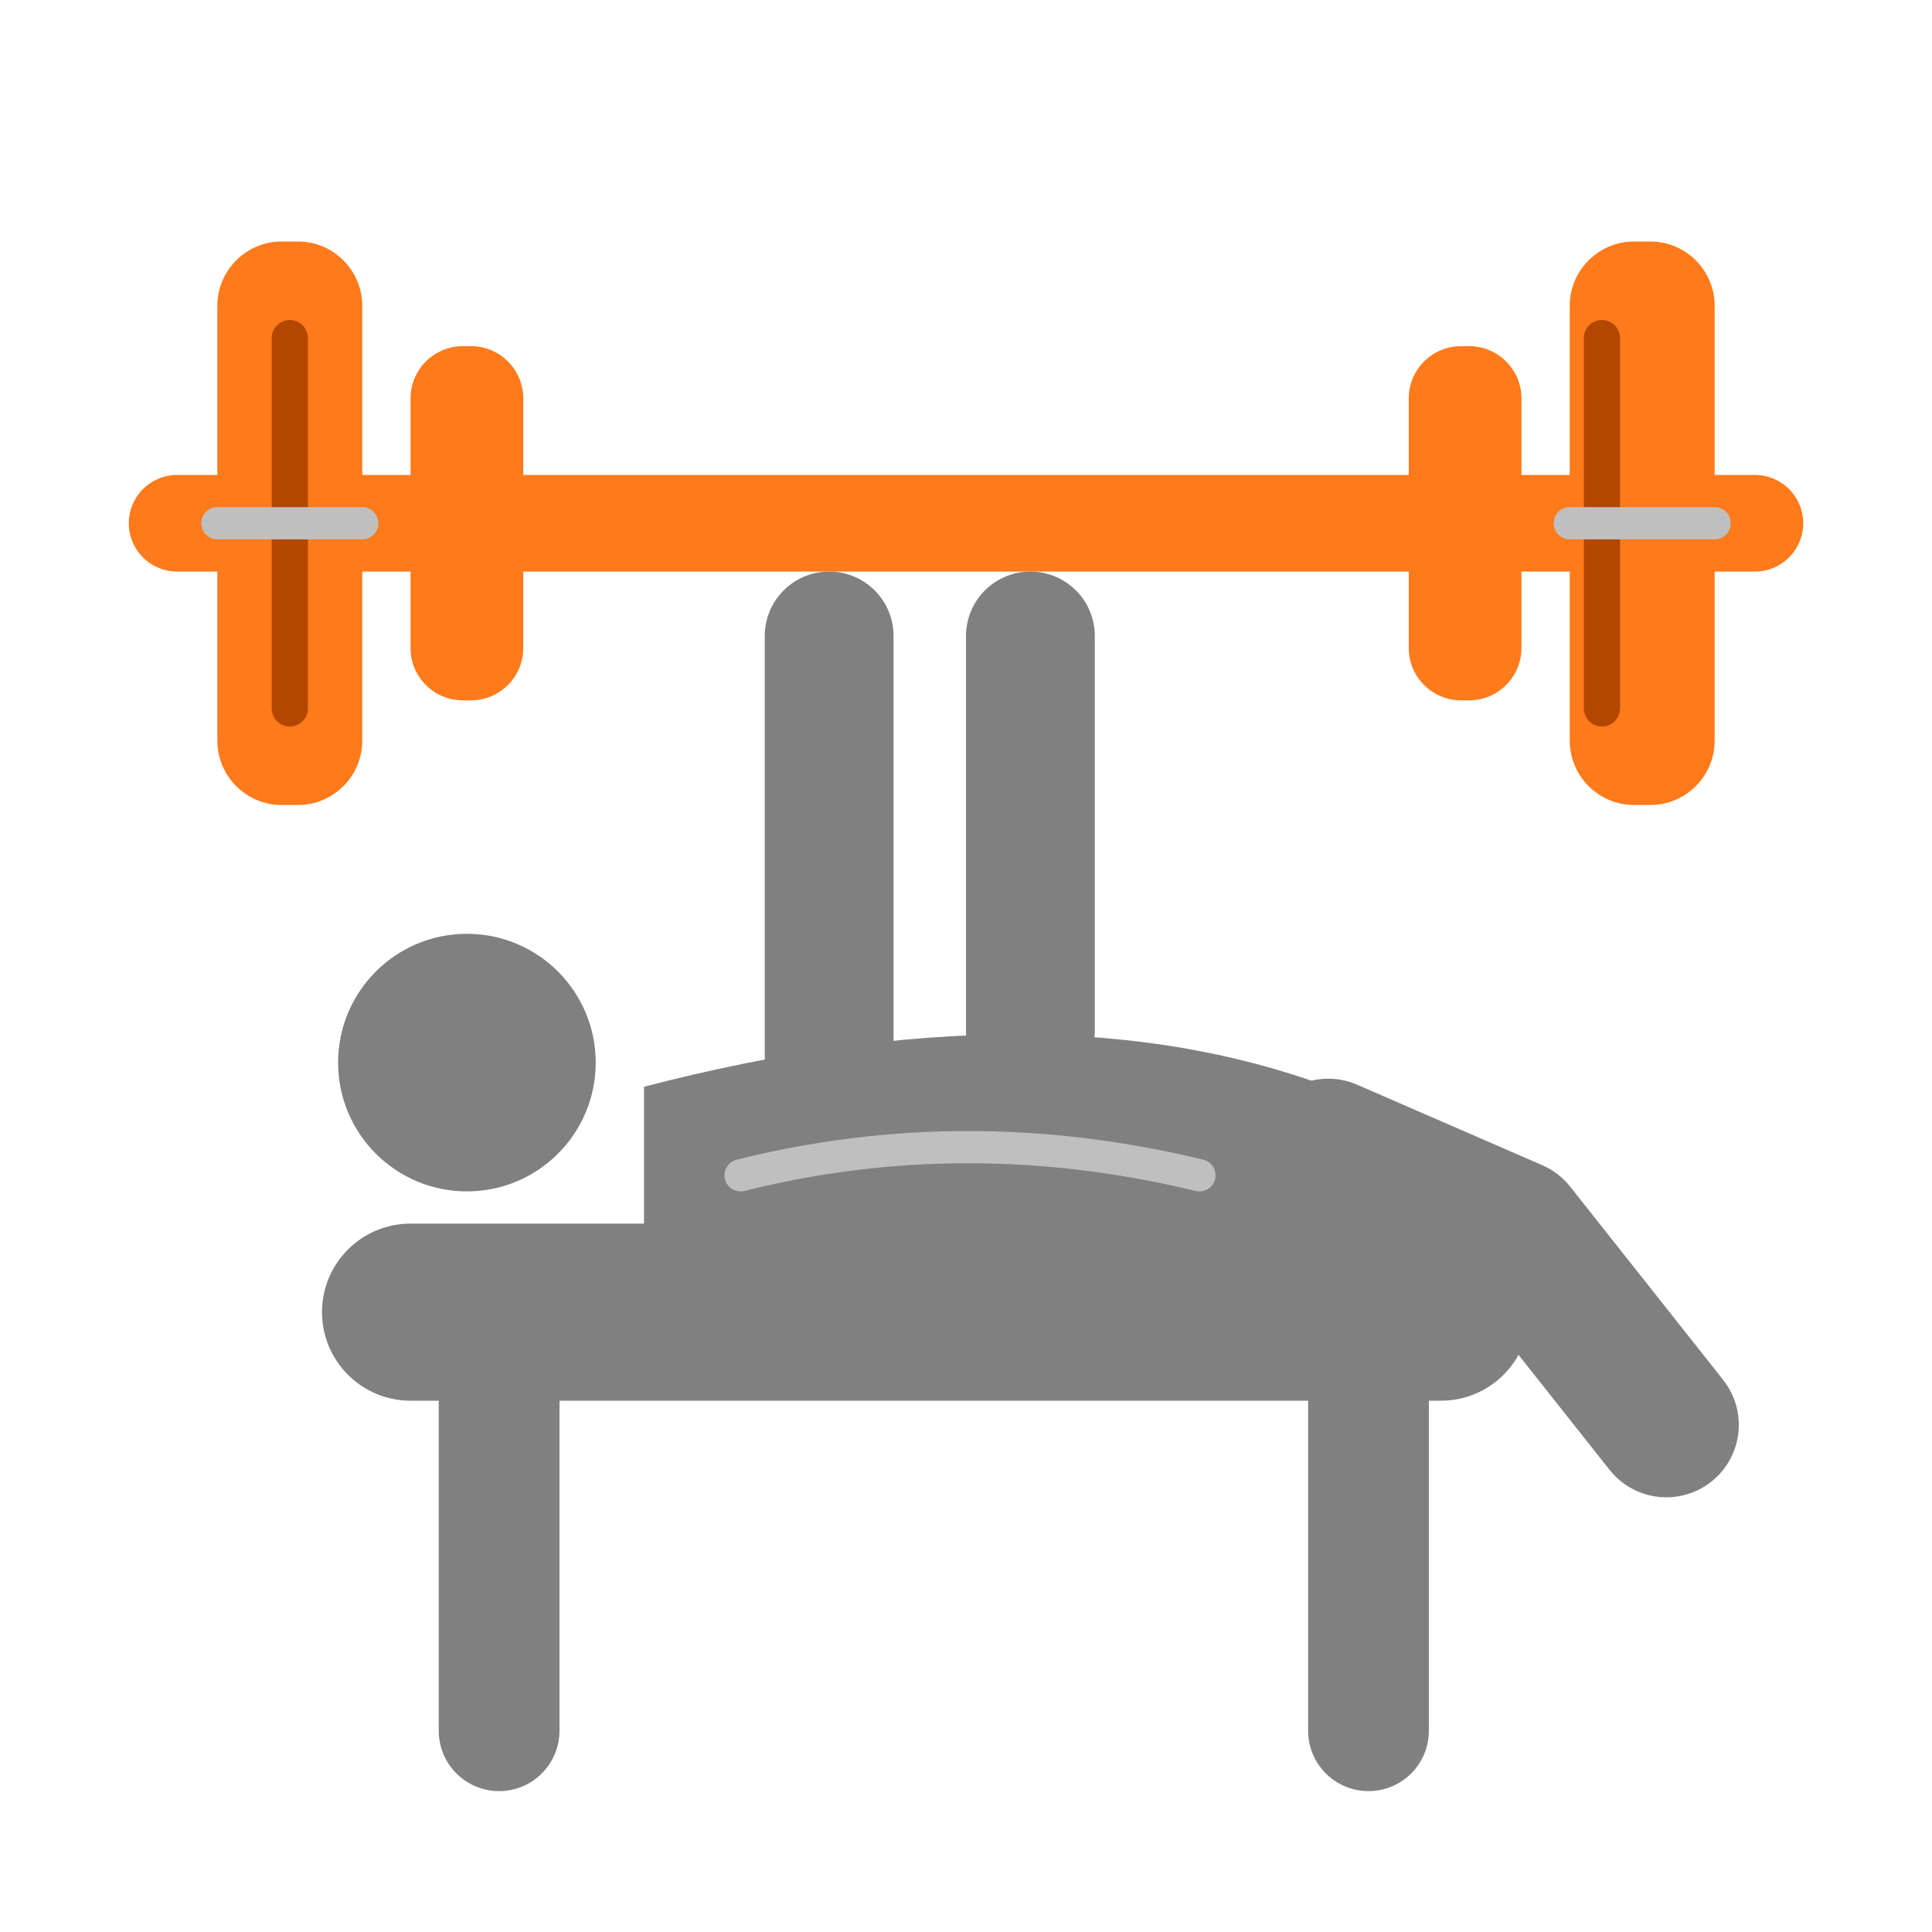
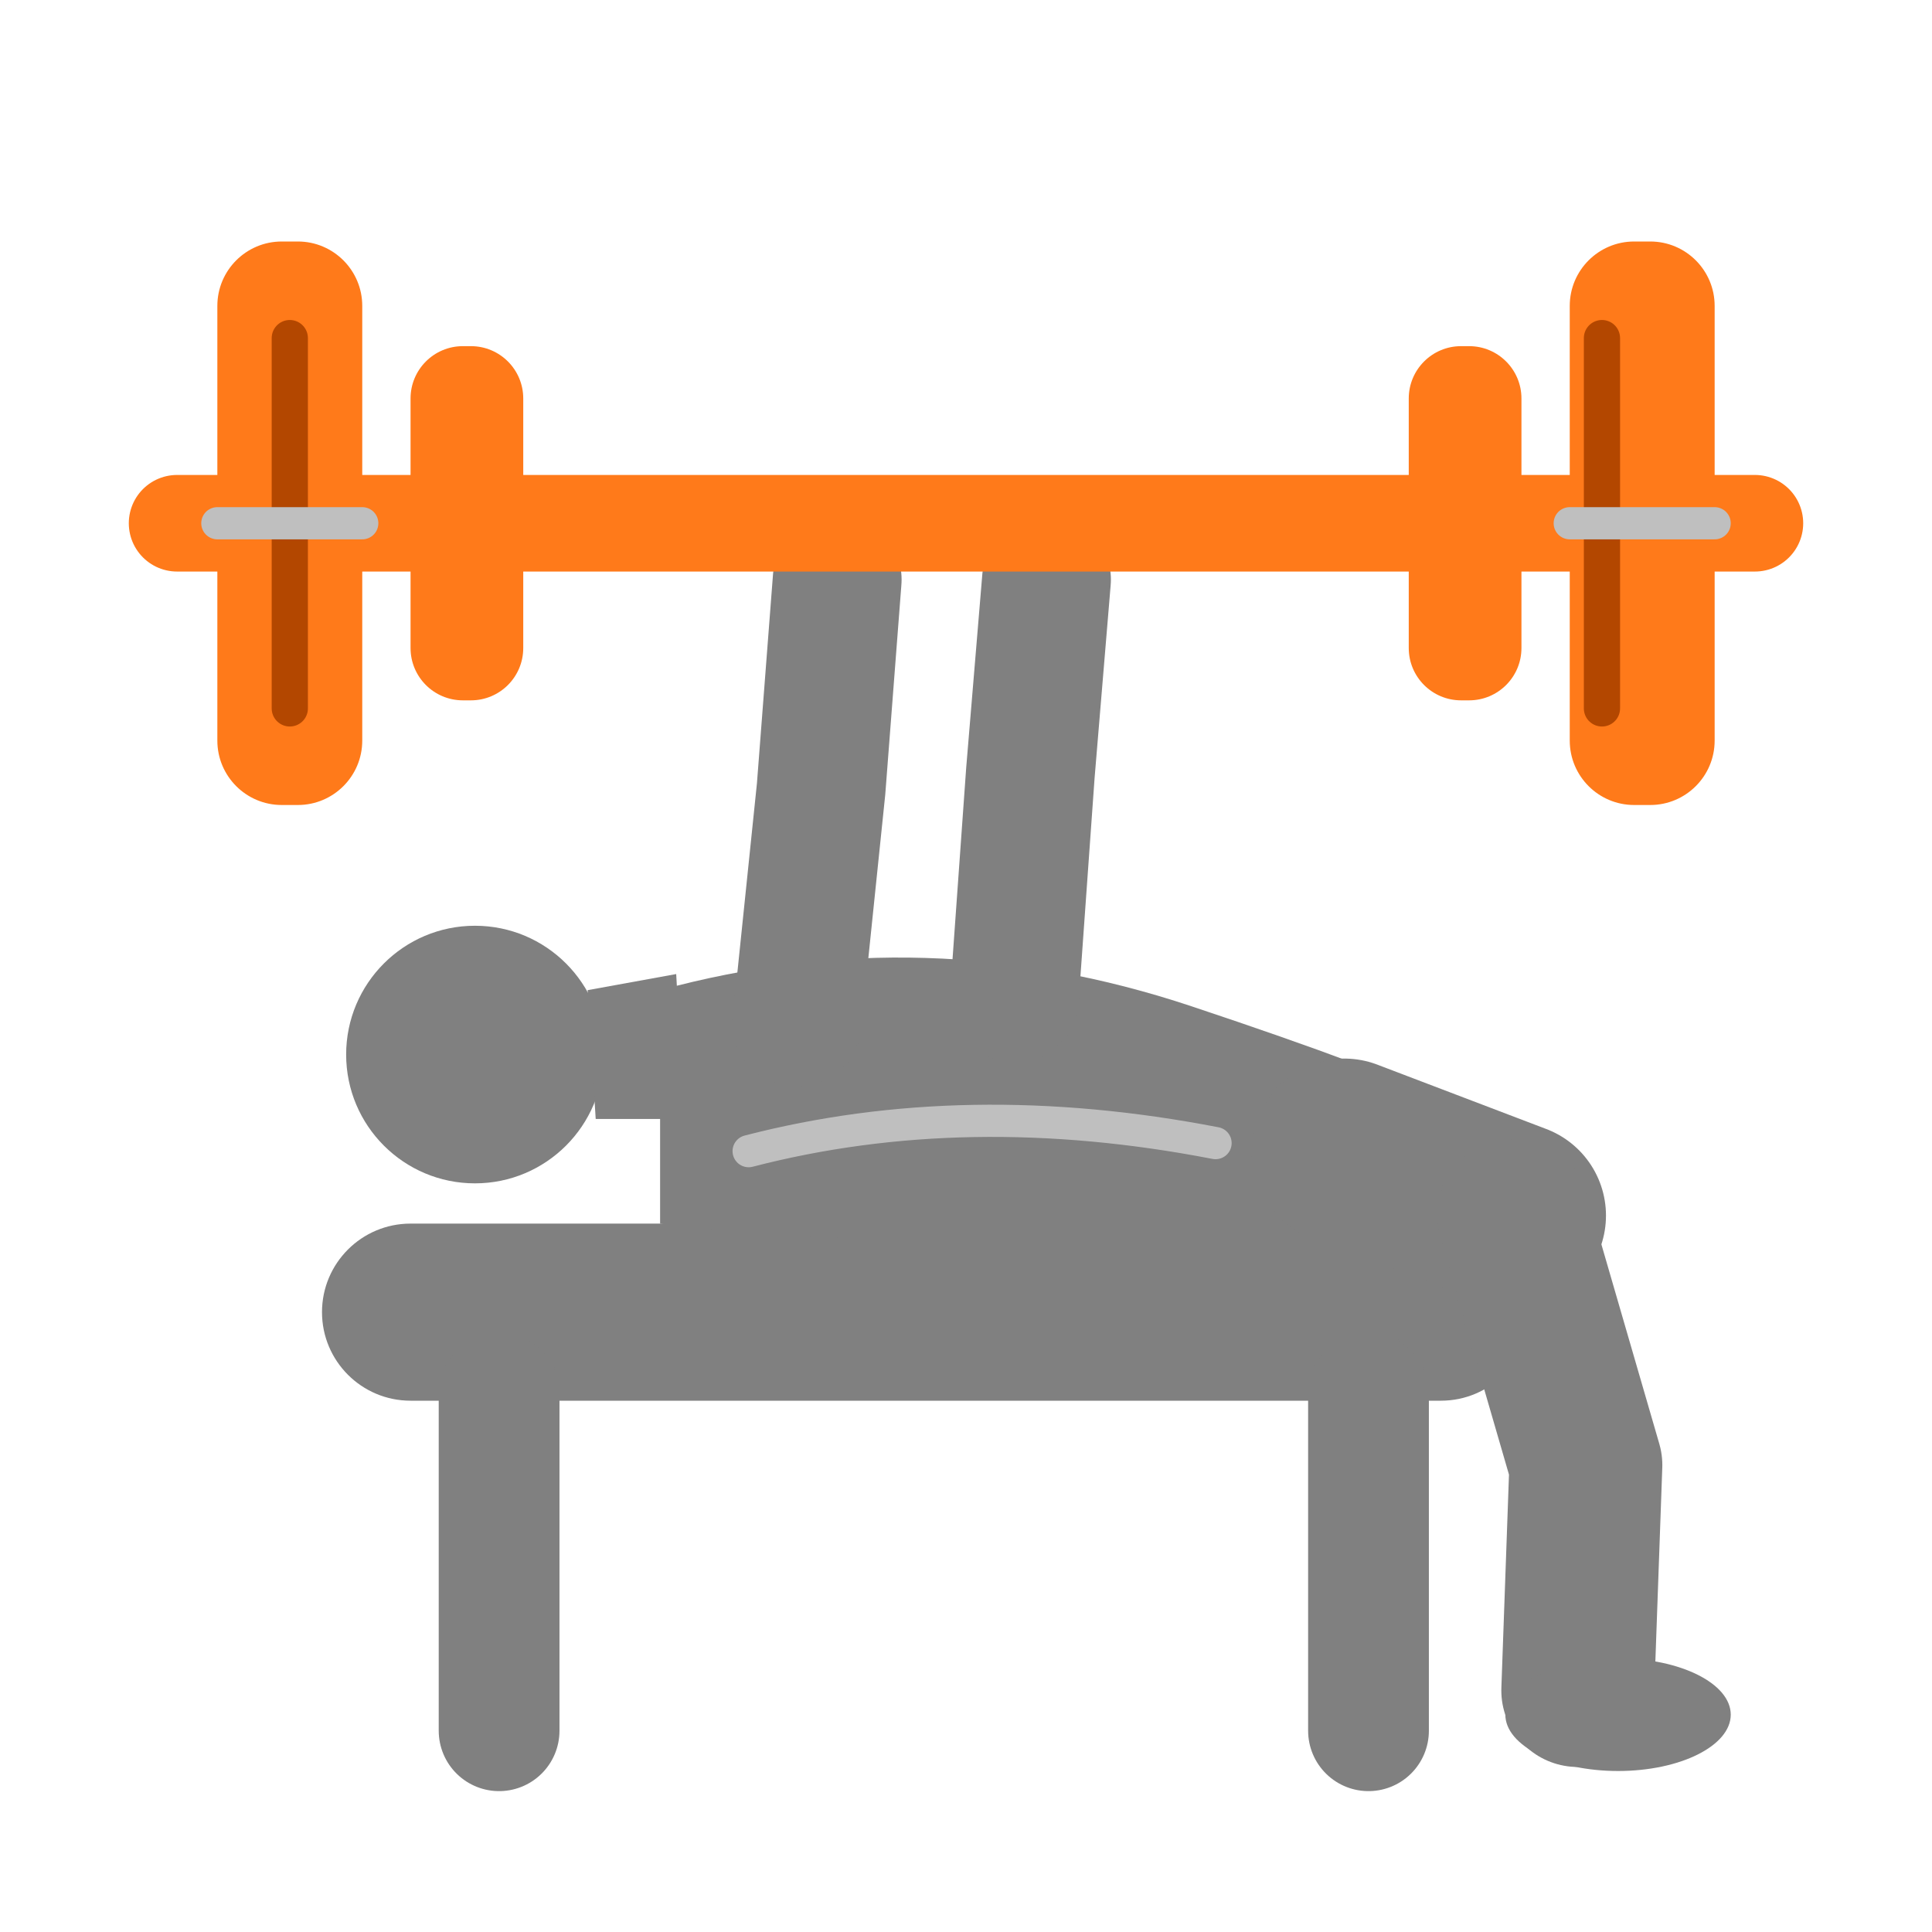
<svg viewBox="0 0 48 48">
  <rect fill="#808080" x="8" y="30.4" width="30" height="4.4" rx="2.2" />
  <path fill="none" stroke="#808080" stroke-width="3" stroke-linecap="round" d="M12.4 34.6 L12.4 43" />
  <path fill="none" stroke="#808080" stroke-width="3" stroke-linecap="round" d="M34 34.6 L34 43" />
-   <circle fill="#808080" cx="11.6" cy="26.4" r="3.2" />
-   <path fill="#808080" d="M16 27 Q26 24.4 33 27 L33 30.8 L16 30.8 Z" />
-   <path fill="none" stroke="#808080" stroke-width="3.6" stroke-linecap="round" stroke-linejoin="round" d="M33 28.6 L37.6 30.6 L41.4 35.4" />
-   <path fill="none" stroke="#808080" stroke-width="3.2" stroke-linecap="round" d="M20.6 26.2 L20.6 15.8" />
-   <path fill="none" stroke="#808080" stroke-width="3.2" stroke-linecap="round" d="M25.6 25.6 L25.6 15.8" />
-   <path fill="none" stroke="#bfbfbf" stroke-width="0.8" stroke-linecap="round" d="M18.4 29.2 Q24 27.8 29.8 29.2" />
+   <circle fill="#808080" cx="11.8" cy="26.2" r="3.2" />
+   <path fill="#808080" d="M14.6 24.6 L16.8 24.2 L17 27.8 L14.8 27.8 Z" />
+   <path fill="#808080" d="M16.4 24.6 Q23 22.8 29.6 25 Q32 25.8 33.6 26.4 L33.6 30.6 Q27 31 21.6 30.8 Q17.6 30.6 16.4 30.4 Z" />
+   <path fill="none" stroke="#808080" stroke-width="3.2" stroke-linecap="round" stroke-linejoin="round" d="M19.8 25.4 L20.4 19.6 L20.8 14.4" />
+   <path fill="none" stroke="#808080" stroke-width="3.2" stroke-linecap="round" stroke-linejoin="round" d="M25.2 24.8 L25.6 19.2 L26 14.4" />
+   <path fill="none" stroke="#808080" stroke-width="4.6" stroke-linecap="round" stroke-linejoin="round" d="M33.4 28.6 L37.6 30.2" />
+   <path fill="none" stroke="#808080" stroke-width="3.8" stroke-linecap="round" stroke-linejoin="round" d="M37.6 30.2 L39.4 36.4 L39.2 42" />
+   <ellipse fill="#808080" cx="40.2" cy="42.6" rx="2.8" ry="1.4" />
+   <path fill="none" stroke="#bfbfbf" stroke-width="0.8" stroke-linecap="round" d="M18.6 28.6 Q24 27.2 30.2 28.4" />
  <path fill="none" stroke="#ff7a1a" stroke-width="2.4" stroke-linecap="round" d="M4.4 13 L43.6 13" />
  <rect fill="#ff7a1a" x="5.4" y="6" width="3.6" height="14" rx="1.6" />
  <rect fill="#ff7a1a" x="39" y="6" width="3.6" height="14" rx="1.6" />
  <rect fill="#ff7a1a" x="10.2" y="8.6" width="2.8" height="8.8" rx="1.3" />
  <rect fill="#ff7a1a" x="35" y="8.6" width="2.8" height="8.8" rx="1.3" />
  <path fill="none" stroke="#b34700" stroke-width="0.9" stroke-linecap="round" d="M7.2 8.4 L7.2 17.6 M39.8 8.4 L39.8 17.6" />
  <path fill="none" stroke="#bfbfbf" stroke-width="0.8" stroke-linecap="round" d="M5.4 13 L9 13 M39 13 L42.6 13" />
</svg>
